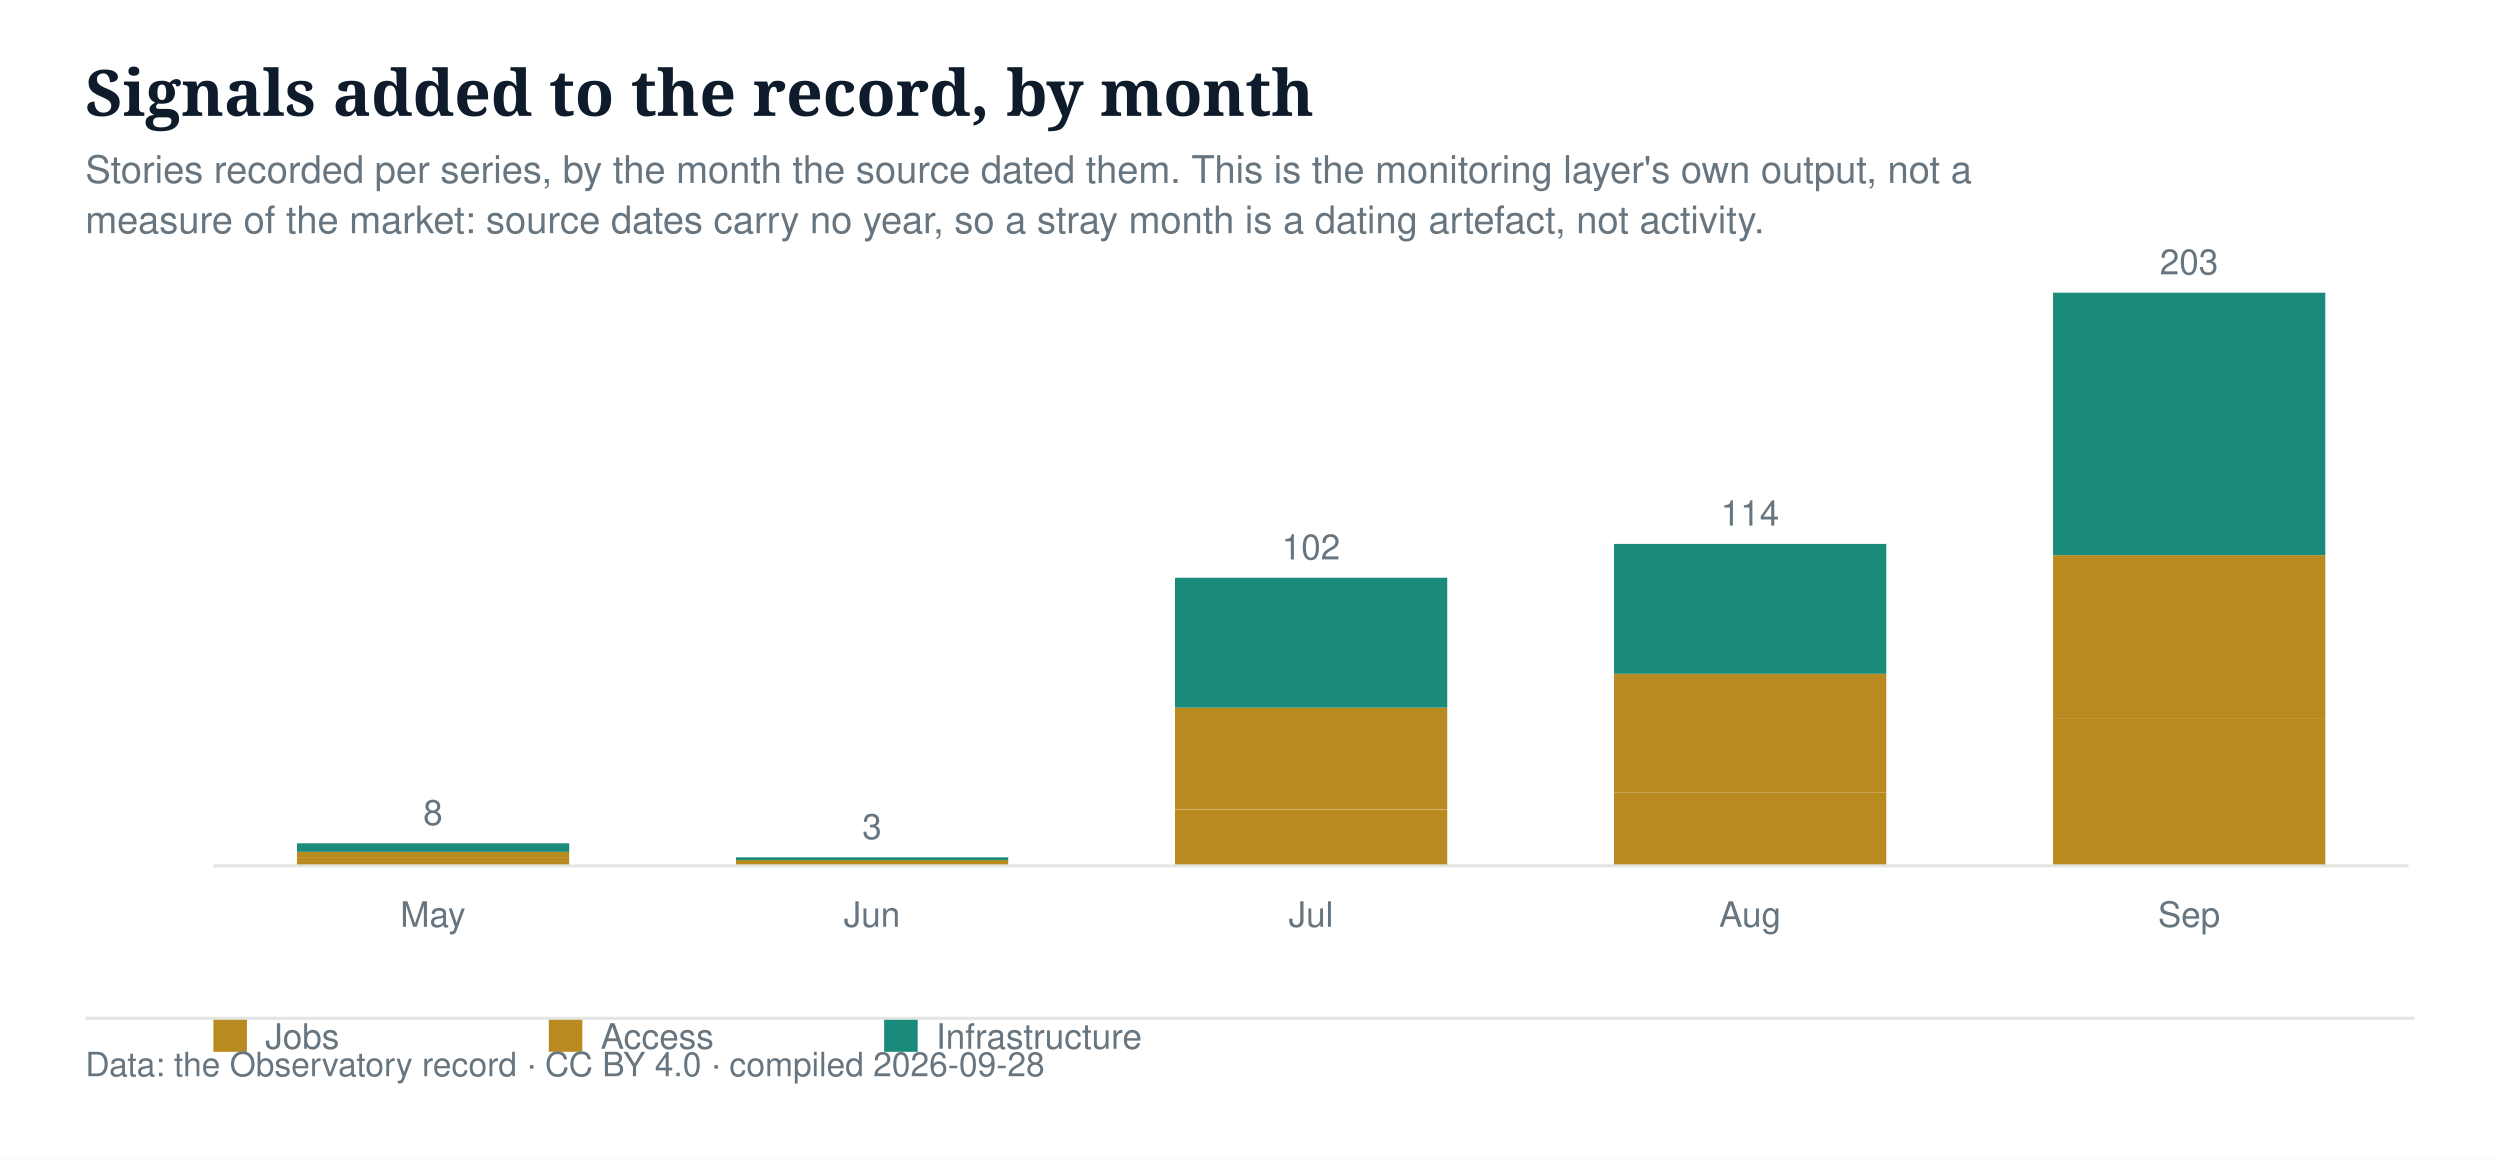
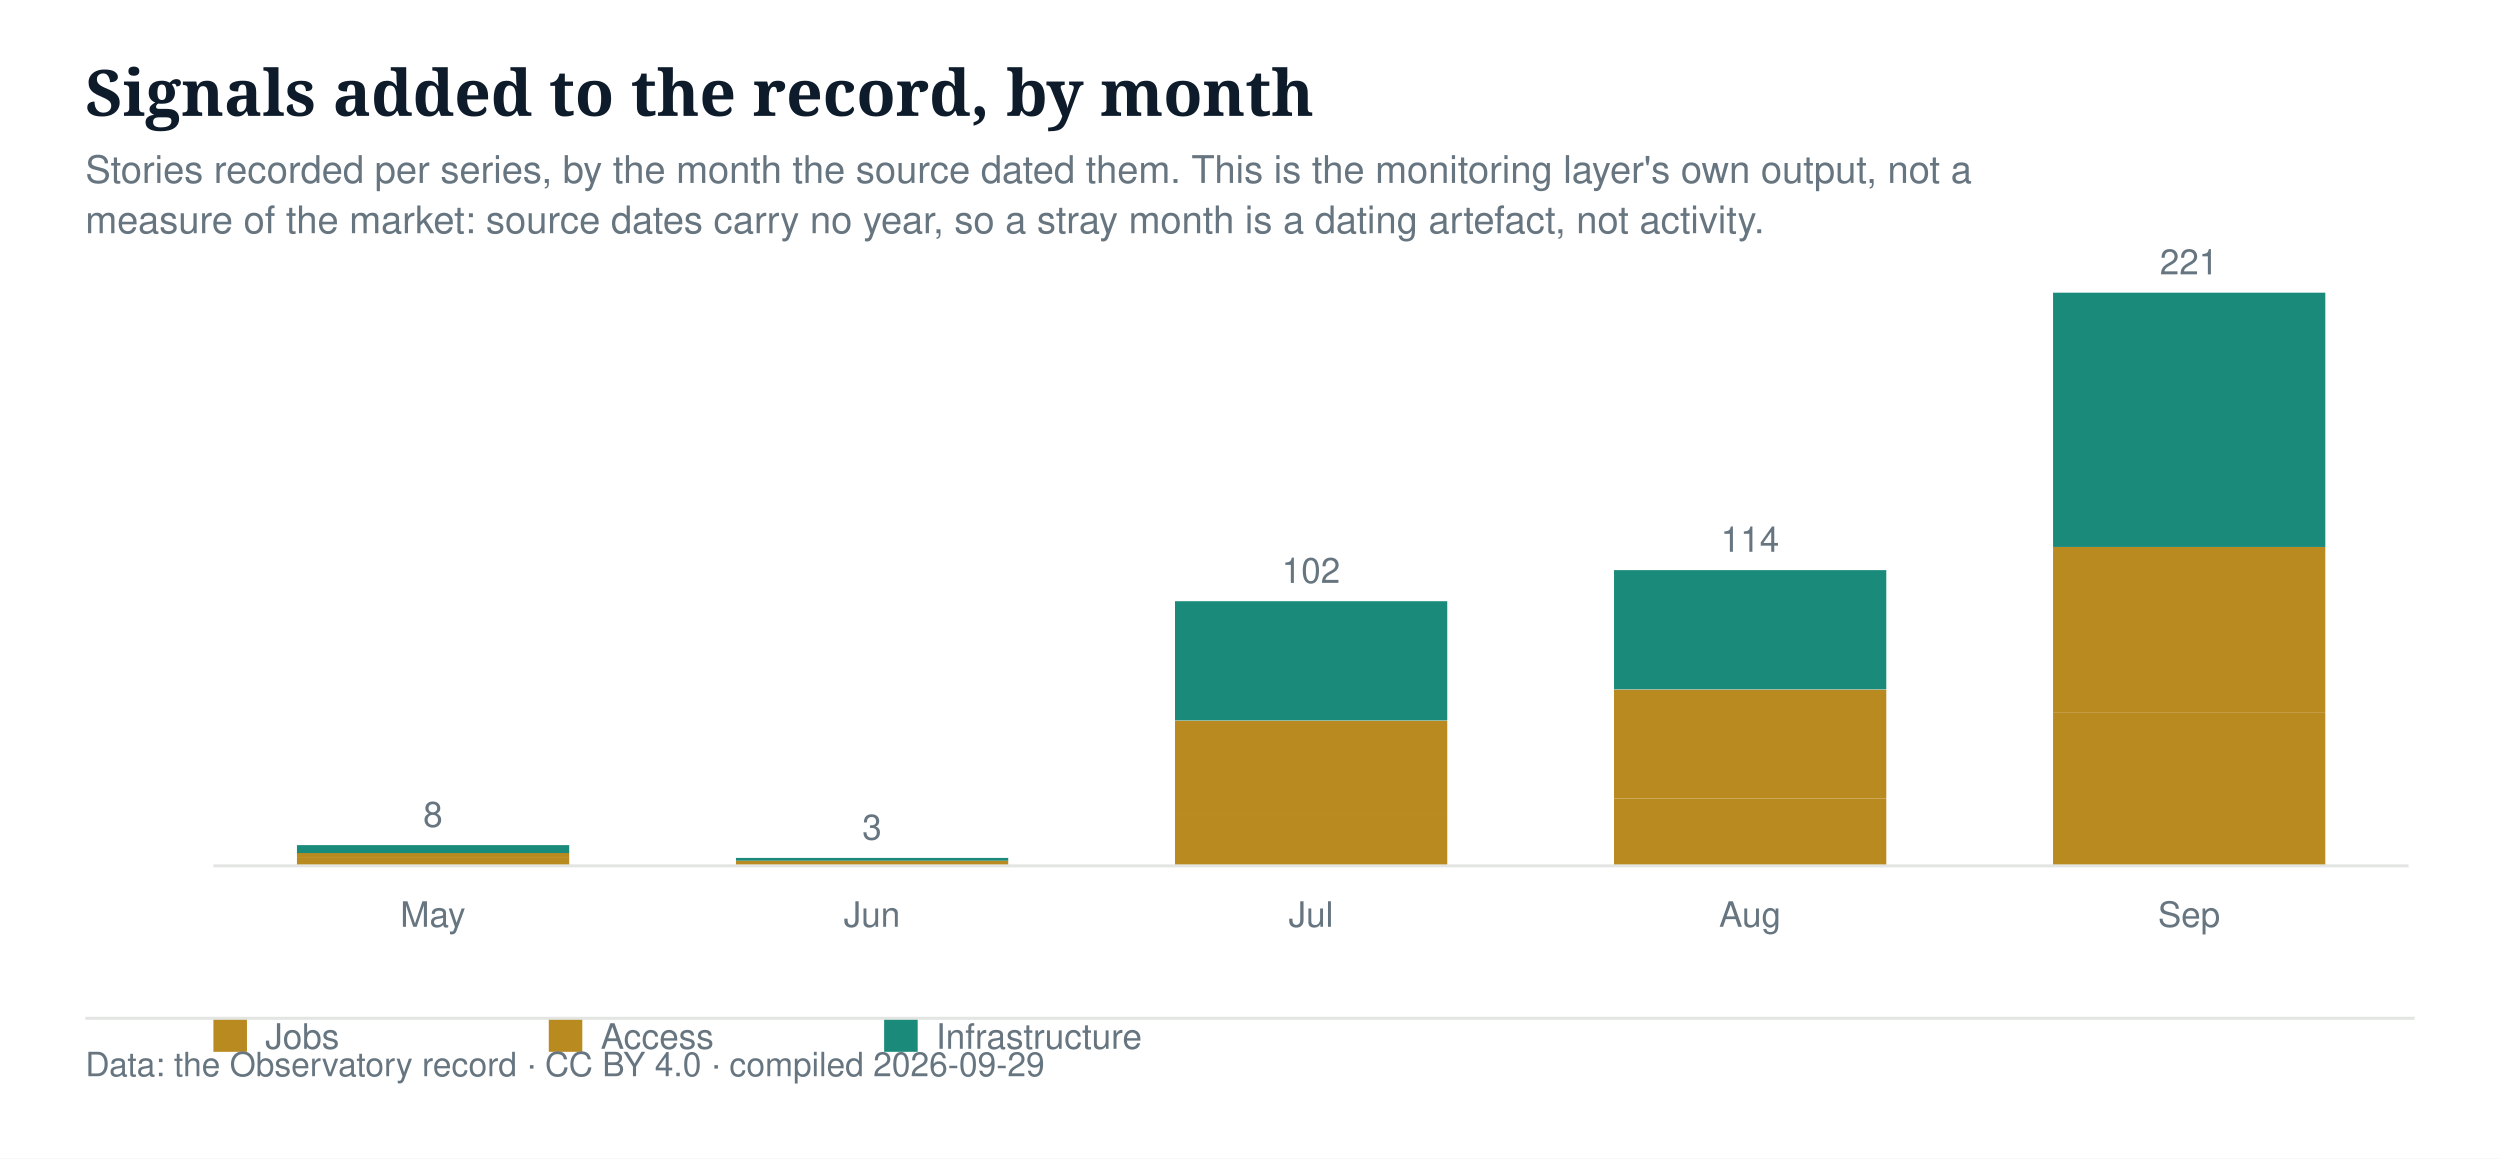
- <svg xmlns="http://www.w3.org/2000/svg" viewBox="0 0 820 380" width="820" height="380" role="img" aria-label="Signals added to the record by month and series: May 8, Jun 3, Jul 102, Aug 114, Sep 203. This measures the monitoring layer, not the market.">
+ <svg xmlns="http://www.w3.org/2000/svg" viewBox="0 0 820 380" width="820" height="380" role="img" aria-label="Signals added to the record by month and series: May 8, Jun 3, Jul 102, Aug 114, Sep 221. This measures the monitoring layer, not the market.">
  <rect width="820" height="380" fill="#FFFFFF" />
  <text x="28" y="38" font-family="'Source Serif 4',Georgia,serif" font-size="21" font-weight="600" fill="#0D1B2A">Signals added to the record, by month</text>
  <text x="28" y="60.0" font-family="IBM Plex Sans,-apple-system,'Segoe UI',Helvetica,Arial,sans-serif" font-size="12.5" fill="#66757F">Stories recorded per series, by the month the source dated them. This is the monitoring layer's own output, not a</text>
  <text x="28" y="76.5" font-family="IBM Plex Sans,-apple-system,'Segoe UI',Helvetica,Arial,sans-serif" font-size="12.5" fill="#66757F">measure of the market: source dates carry no year, so a stray month is a dating artefact, not activity.</text>
-   <rect x="97.4" y="281.2" width="89.3" height="2.8" fill="#B98A1F" />
-   <rect x="97.4" y="279.4" width="89.3" height="1.9" fill="#B98A1F" />
-   <rect x="97.4" y="276.6" width="89.3" height="2.8" fill="#1A8A7A" />
-   <text x="142.0" y="270.6" text-anchor="middle" font-family="IBM Plex Sans,-apple-system,'Segoe UI',Helvetica,Arial,sans-serif" font-size="11.5" fill="#66757F">8</text>
+   <rect x="97.4" y="281.4" width="89.3" height="2.6" fill="#B98A1F" />
+   <rect x="97.4" y="279.7" width="89.3" height="1.7" fill="#B98A1F" />
+   <rect x="97.4" y="277.2" width="89.3" height="2.6" fill="#1A8A7A" />
+   <text x="142.0" y="271.2" text-anchor="middle" font-family="IBM Plex Sans,-apple-system,'Segoe UI',Helvetica,Arial,sans-serif" font-size="11.5" fill="#66757F">8</text>
  <text x="142.0" y="304" text-anchor="middle" font-family="IBM Plex Sans,-apple-system,'Segoe UI',Helvetica,Arial,sans-serif" font-size="11.5" fill="#66757F">May</text>
-   <rect x="241.4" y="282.1" width="89.3" height="1.9" fill="#B98A1F" />
-   <rect x="241.4" y="281.2" width="89.3" height="0.9" fill="#1A8A7A" />
-   <text x="286.0" y="275.2" text-anchor="middle" font-family="IBM Plex Sans,-apple-system,'Segoe UI',Helvetica,Arial,sans-serif" font-size="11.5" fill="#66757F">3</text>
+   <rect x="241.4" y="282.3" width="89.3" height="1.7" fill="#B98A1F" />
+   <rect x="241.4" y="281.4" width="89.3" height="0.9" fill="#1A8A7A" />
+   <text x="286.0" y="275.4" text-anchor="middle" font-family="IBM Plex Sans,-apple-system,'Segoe UI',Helvetica,Arial,sans-serif" font-size="11.5" fill="#66757F">3</text>
  <text x="286.0" y="304" text-anchor="middle" font-family="IBM Plex Sans,-apple-system,'Segoe UI',Helvetica,Arial,sans-serif" font-size="11.5" fill="#66757F">Jun</text>
-   <rect x="385.4" y="265.5" width="89.3" height="18.5" fill="#B98A1F" />
-   <rect x="385.4" y="232.1" width="89.3" height="33.3" fill="#B98A1F" />
-   <rect x="385.4" y="189.5" width="89.3" height="42.6" fill="#1A8A7A" />
-   <text x="430.0" y="183.5" text-anchor="middle" font-family="IBM Plex Sans,-apple-system,'Segoe UI',Helvetica,Arial,sans-serif" font-size="11.5" fill="#66757F">102</text>
+   <rect x="385.4" y="267.0" width="89.3" height="17.0" fill="#B98A1F" />
+   <rect x="385.4" y="236.4" width="89.3" height="30.6" fill="#B98A1F" />
+   <rect x="385.4" y="197.2" width="89.3" height="39.1" fill="#1A8A7A" />
+   <text x="430.0" y="191.2" text-anchor="middle" font-family="IBM Plex Sans,-apple-system,'Segoe UI',Helvetica,Arial,sans-serif" font-size="11.5" fill="#66757F">102</text>
  <text x="430.0" y="304" text-anchor="middle" font-family="IBM Plex Sans,-apple-system,'Segoe UI',Helvetica,Arial,sans-serif" font-size="11.5" fill="#66757F">Jul</text>
-   <rect x="529.4" y="259.9" width="89.3" height="24.1" fill="#B98A1F" />
-   <rect x="529.4" y="221.0" width="89.3" height="38.9" fill="#B98A1F" />
-   <rect x="529.4" y="178.4" width="89.3" height="42.6" fill="#1A8A7A" />
-   <text x="574.0" y="172.4" text-anchor="middle" font-family="IBM Plex Sans,-apple-system,'Segoe UI',Helvetica,Arial,sans-serif" font-size="11.5" fill="#66757F">114</text>
+   <rect x="529.4" y="261.9" width="89.3" height="22.1" fill="#B98A1F" />
+   <rect x="529.4" y="226.2" width="89.3" height="35.7" fill="#B98A1F" />
+   <rect x="529.4" y="187.0" width="89.3" height="39.1" fill="#1A8A7A" />
+   <text x="574.0" y="181.0" text-anchor="middle" font-family="IBM Plex Sans,-apple-system,'Segoe UI',Helvetica,Arial,sans-serif" font-size="11.5" fill="#66757F">114</text>
  <text x="574.0" y="304" text-anchor="middle" font-family="IBM Plex Sans,-apple-system,'Segoe UI',Helvetica,Arial,sans-serif" font-size="11.5" fill="#66757F">Aug</text>
-   <rect x="673.4" y="235.8" width="89.3" height="48.2" fill="#B98A1F" />
-   <rect x="673.4" y="182.1" width="89.3" height="53.7" fill="#B98A1F" />
-   <rect x="673.4" y="96.0" width="89.3" height="86.1" fill="#1A8A7A" />
-   <text x="718.0" y="90.0" text-anchor="middle" font-family="IBM Plex Sans,-apple-system,'Segoe UI',Helvetica,Arial,sans-serif" font-size="11.5" fill="#66757F">203</text>
+   <rect x="673.4" y="233.8" width="89.3" height="50.2" fill="#B98A1F" />
+   <rect x="673.4" y="179.4" width="89.3" height="54.4" fill="#B98A1F" />
+   <rect x="673.4" y="96.0" width="89.3" height="83.4" fill="#1A8A7A" />
+   <text x="718.0" y="90.0" text-anchor="middle" font-family="IBM Plex Sans,-apple-system,'Segoe UI',Helvetica,Arial,sans-serif" font-size="11.5" fill="#66757F">221</text>
  <text x="718.0" y="304" text-anchor="middle" font-family="IBM Plex Sans,-apple-system,'Segoe UI',Helvetica,Arial,sans-serif" font-size="11.5" fill="#66757F">Sep</text>
  <line x1="70" y1="284" x2="790" y2="284" stroke="#E2E5E2" />
  <rect x="70" y="334" width="11" height="11" fill="#B98A1F" />
  <text x="87" y="344" font-family="IBM Plex Sans,-apple-system,'Segoe UI',Helvetica,Arial,sans-serif" font-size="11.5" fill="#66757F">Jobs</text>
  <rect x="180" y="334" width="11" height="11" fill="#B98A1F" />
  <text x="197" y="344" font-family="IBM Plex Sans,-apple-system,'Segoe UI',Helvetica,Arial,sans-serif" font-size="11.5" fill="#66757F">Access</text>
  <rect x="290" y="334" width="11" height="11" fill="#1A8A7A" />
  <text x="307" y="344" font-family="IBM Plex Sans,-apple-system,'Segoe UI',Helvetica,Arial,sans-serif" font-size="11.5" fill="#66757F">Infrastructure</text>
  <line x1="28" y1="334" x2="792" y2="334" stroke="#E2E5E2" />
-   <text x="28" y="353" font-family="IBM Plex Sans,-apple-system,'Segoe UI',Helvetica,Arial,sans-serif" font-size="11" fill="#66757F">Data: the Observatory record · CC BY 4.0 · compiled 2026-09-28</text>
+   <text x="28" y="353" font-family="IBM Plex Sans,-apple-system,'Segoe UI',Helvetica,Arial,sans-serif" font-size="11" fill="#66757F">Data: the Observatory record · CC BY 4.0 · compiled 2026-09-29</text>
</svg>
